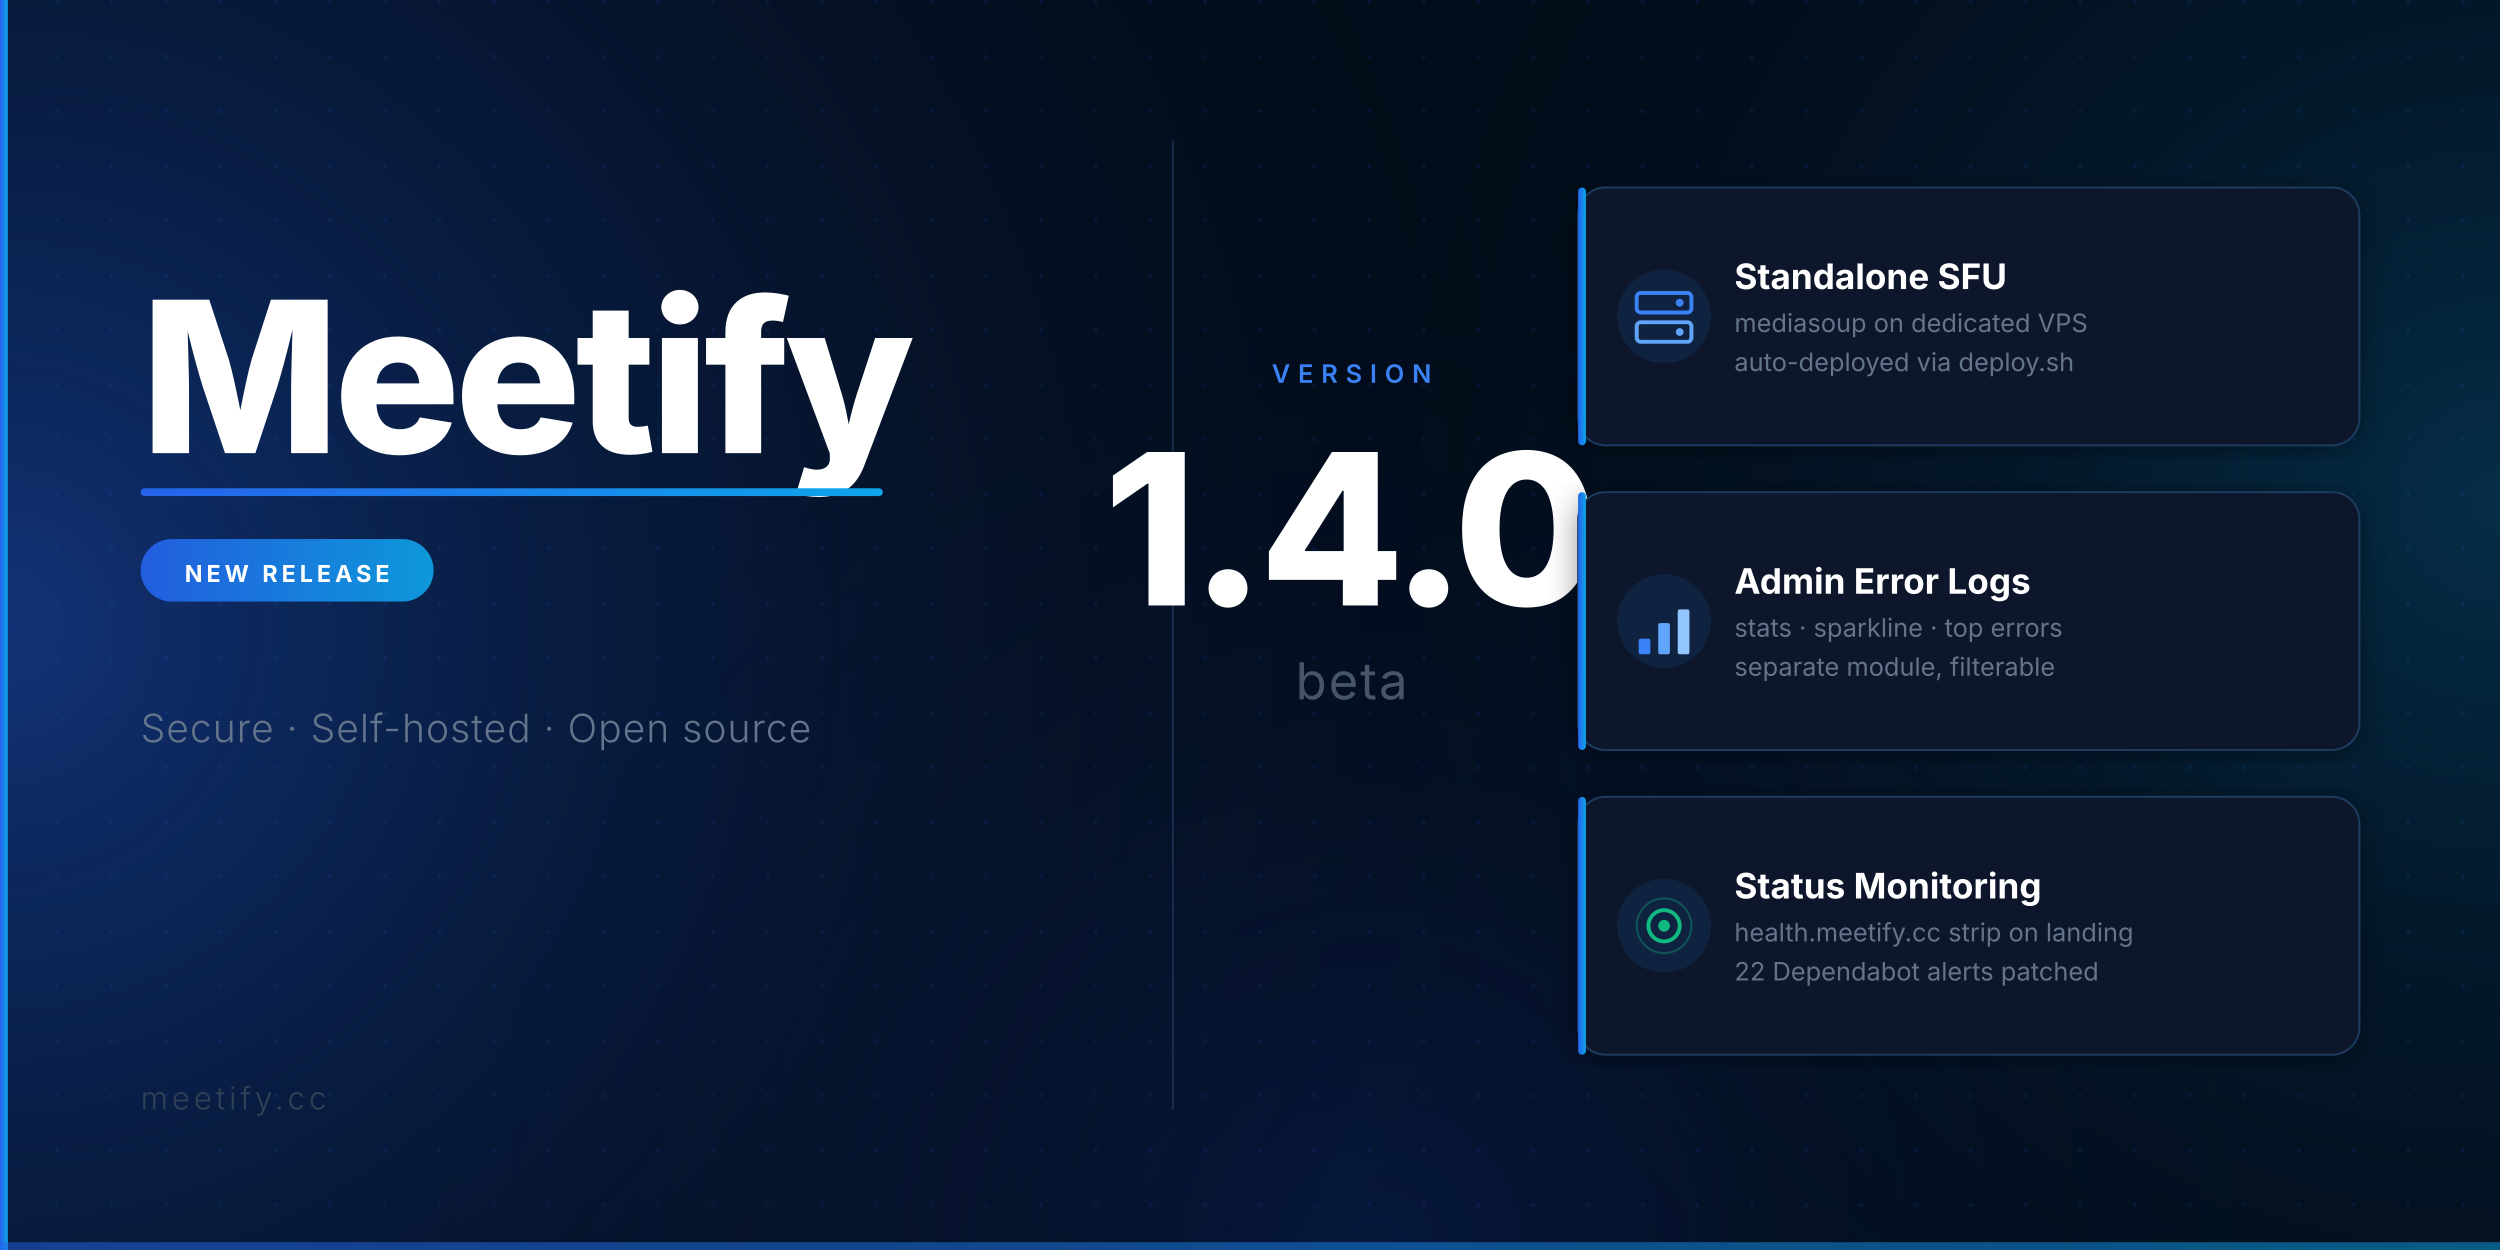
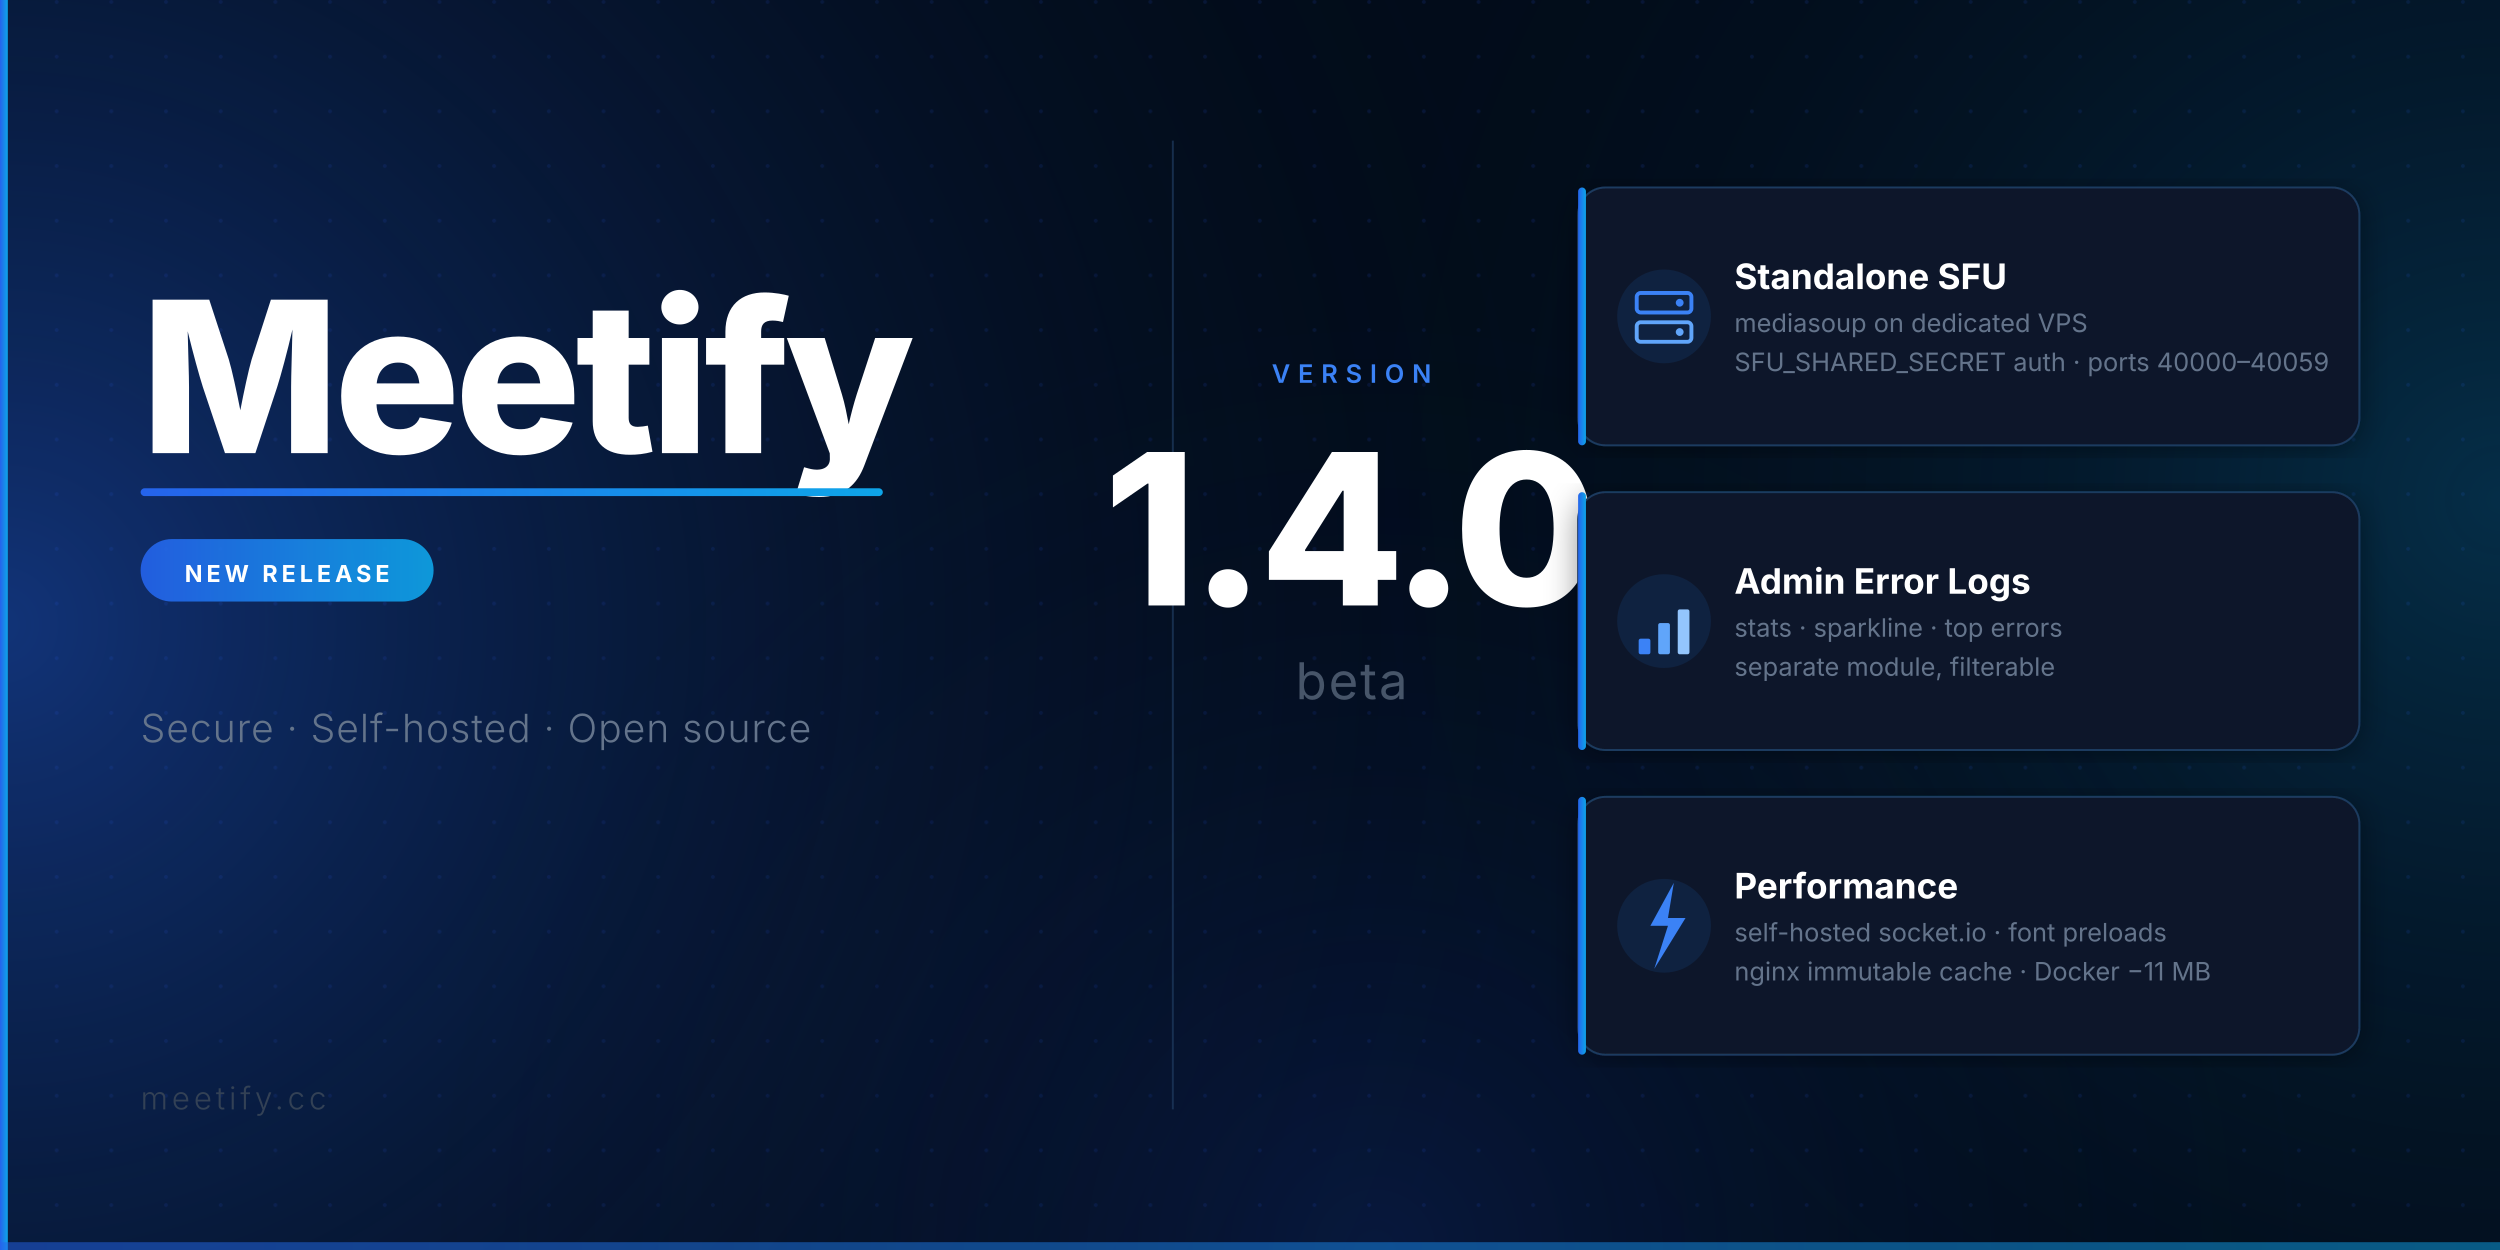
<svg xmlns="http://www.w3.org/2000/svg" viewBox="0 0 1280 640" width="1280" height="640">
  <defs>
    <radialGradient id="gLeft" cx="0%" cy="50%" r="80%" gradientUnits="userSpaceOnUse" x1="0" y1="0" x2="1280" y2="640">
      <stop offset="0%" stop-color="#2563eb" stop-opacity="0.45" />
      <stop offset="100%" stop-color="#020c1a" stop-opacity="0" />
    </radialGradient>
    <radialGradient id="gRight" cx="100%" cy="40%" r="60%" gradientUnits="userSpaceOnUse" x1="0" y1="0" x2="1280" y2="640">
      <stop offset="0%" stop-color="#0ea5e9" stop-opacity="0.22" />
      <stop offset="100%" stop-color="#020c1a" stop-opacity="0" />
    </radialGradient>
    <radialGradient id="gMid" cx="55%" cy="100%" r="50%" gradientUnits="userSpaceOnUse" x1="0" y1="0" x2="1280" y2="640">
      <stop offset="0%" stop-color="#1d4ed8" stop-opacity="0.18" />
      <stop offset="100%" stop-color="#020c1a" stop-opacity="0" />
    </radialGradient>
    <linearGradient id="brand" x1="0" y1="0" x2="1" y2="0">
      <stop offset="0%" stop-color="#2563eb" />
      <stop offset="100%" stop-color="#0ea5e9" />
    </linearGradient>
    <pattern id="dots" x="0" y="0" width="28" height="28" patternUnits="userSpaceOnUse">
      <circle cx="1" cy="1" r="1" fill="#1e40af" opacity="0.18" />
    </pattern>
    <filter id="glow" x="-20%" y="-20%" width="140%" height="140%">
      <feGaussianBlur stdDeviation="18" result="blur" />
      <feComposite in="SourceGraphic" in2="blur" operator="over" />
    </filter>
    <filter id="cardShadow" x="-5%" y="-5%" width="110%" height="110%">
      <feDropShadow dx="0" dy="2" stdDeviation="8" flood-color="#000" flood-opacity="0.4" />
    </filter>
  </defs>
  <rect width="1280" height="640" fill="#020c1a" />
  <rect width="1280" height="640" fill="url(#dots)" />
  <rect width="1280" height="640" fill="url(#gLeft)" />
  <rect width="1280" height="640" fill="url(#gRight)" />
  <rect width="1280" height="640" fill="url(#gMid)" />
  <rect x="0" y="0" width="4" height="640" fill="url(#brand)" />
  <rect x="0" y="636" width="1280" height="4" fill="url(#brand)" opacity="0.5" />
  <text x="72" y="232" font-family="-apple-system, BlinkMacSystemFont, 'Segoe UI', system-ui, sans-serif" font-weight="800" font-size="108" letter-spacing="-3" fill="white">Meetify</text>
  <rect x="72" y="250" width="380" height="4" rx="2" fill="url(#brand)" />
  <rect x="72" y="276" width="150" height="32" rx="16" fill="url(#brand)" opacity="0.9" />
  <text x="147" y="298" text-anchor="middle" font-family="-apple-system, BlinkMacSystemFont, 'Segoe UI', system-ui, sans-serif" font-size="12" font-weight="700" letter-spacing="2" fill="white">NEW RELEASE</text>
  <text x="72" y="380" font-family="-apple-system, BlinkMacSystemFont, 'Segoe UI', system-ui, sans-serif" font-size="20" font-weight="300" fill="#64748b" letter-spacing="0.5">
    Secure · Self-hosted · Open source
  </text>
  <text x="72" y="568" font-family="-apple-system, BlinkMacSystemFont, 'Segoe UI', system-ui, sans-serif" font-size="16" font-weight="300" fill="#334155" letter-spacing="2">meetify.cc</text>
  <rect x="600" y="72" width="1" height="496" fill="#1e3a5f" opacity="0.7" />
  <text x="692" y="196" text-anchor="middle" font-family="-apple-system, BlinkMacSystemFont, 'Segoe UI', system-ui, sans-serif" font-size="13" font-weight="600" letter-spacing="4" fill="#3b82f6">VERSION</text>
  <text x="692" y="310" text-anchor="middle" font-family="-apple-system, BlinkMacSystemFont, 'Segoe UI', system-ui, sans-serif" font-weight="800" font-size="108" letter-spacing="-3" fill="white">1.4.0</text>
  <text x="692" y="358" text-anchor="middle" font-family="-apple-system, BlinkMacSystemFont, 'Segoe UI', system-ui, sans-serif" font-size="26" font-weight="400" fill="#475569" letter-spacing="1">beta</text>
  <rect x="808" y="96" width="400" height="132" rx="14" fill="#0d1829" stroke="#1e3a5f" stroke-width="1" filter="url(#cardShadow)" />
  <rect x="808" y="96" width="4" height="132" rx="2" fill="url(#brand)" />
  <circle cx="852" cy="162" r="24" fill="#0f2240" />
  <rect x="838" y="150" width="28" height="10" rx="2" fill="none" stroke="#3b82f6" stroke-width="2" />
  <rect x="838" y="165" width="28" height="10" rx="2" fill="none" stroke="#60a5fa" stroke-width="2" />
  <circle cx="860" cy="155" r="2" fill="#3b82f6" />
  <circle cx="860" cy="170" r="2" fill="#60a5fa" />
  <text x="888" y="148" font-family="-apple-system, BlinkMacSystemFont, 'Segoe UI', system-ui, sans-serif" font-size="18" font-weight="700" fill="white">Standalone SFU</text>
  <text x="888" y="170" font-family="-apple-system, BlinkMacSystemFont, 'Segoe UI', system-ui, sans-serif" font-size="13" font-weight="400" fill="#64748b">mediasoup on dedicated VPS</text>
-   <text x="888" y="190" font-family="-apple-system, BlinkMacSystemFont, 'Segoe UI', system-ui, sans-serif" font-size="13" font-weight="400" fill="#64748b">auto-deployed via deploy.sh</text>
+   <text x="888" y="190" font-family="-apple-system, BlinkMacSystemFont, 'Segoe UI', system-ui, sans-serif" font-size="13" font-weight="400" fill="#64748b">SFU_SHARED_SECRET auth · ports 40000–40059</text>
  <rect x="808" y="252" width="400" height="132" rx="14" fill="#0d1829" stroke="#1e3a5f" stroke-width="1" filter="url(#cardShadow)" />
  <rect x="808" y="252" width="4" height="132" rx="2" fill="url(#brand)" />
  <circle cx="852" cy="318" r="24" fill="#0f2240" />
  <rect x="839" y="327" width="6" height="8" rx="1" fill="#3b82f6" />
  <rect x="849" y="319" width="6" height="16" rx="1" fill="#60a5fa" />
  <rect x="859" y="312" width="6" height="23" rx="1" fill="#93c5fd" />
  <text x="888" y="304" font-family="-apple-system, BlinkMacSystemFont, 'Segoe UI', system-ui, sans-serif" font-size="18" font-weight="700" fill="white">Admin Error Logs</text>
  <text x="888" y="326" font-family="-apple-system, BlinkMacSystemFont, 'Segoe UI', system-ui, sans-serif" font-size="13" font-weight="400" fill="#64748b">stats · sparkline · top errors</text>
  <text x="888" y="346" font-family="-apple-system, BlinkMacSystemFont, 'Segoe UI', system-ui, sans-serif" font-size="13" font-weight="400" fill="#64748b">separate module, filterable</text>
  <rect x="808" y="408" width="400" height="132" rx="14" fill="#0d1829" stroke="#1e3a5f" stroke-width="1" filter="url(#cardShadow)" />
  <rect x="808" y="408" width="4" height="132" rx="2" fill="url(#brand)" />
  <circle cx="852" cy="474" r="24" fill="#0f2240" />
-   <circle cx="852" cy="474" r="8" fill="none" stroke="#10b981" stroke-width="2" />
-   <circle cx="852" cy="474" r="3" fill="#10b981" />
-   <circle cx="852" cy="474" r="14" fill="none" stroke="#10b981" stroke-width="1" opacity="0.35" />
-   <text x="888" y="460" font-family="-apple-system, BlinkMacSystemFont, 'Segoe UI', system-ui, sans-serif" font-size="18" font-weight="700" fill="white">Status Monitoring</text>
-   <text x="888" y="482" font-family="-apple-system, BlinkMacSystemFont, 'Segoe UI', system-ui, sans-serif" font-size="13" font-weight="400" fill="#64748b">health.meetify.cc strip on landing</text>
-   <text x="888" y="502" font-family="-apple-system, BlinkMacSystemFont, 'Segoe UI', system-ui, sans-serif" font-size="13" font-weight="400" fill="#64748b">22 Dependabot alerts patched</text>
+   <polygon points="857,452 845,474 854,474 847,496 863,470 854,470" fill="#3b82f6" />
+   <text x="888" y="460" font-family="-apple-system, BlinkMacSystemFont, 'Segoe UI', system-ui, sans-serif" font-size="18" font-weight="700" fill="white">Performance</text>
+   <text x="888" y="482" font-family="-apple-system, BlinkMacSystemFont, 'Segoe UI', system-ui, sans-serif" font-size="13" font-weight="400" fill="#64748b">self-hosted socket.io · font preloads</text>
+   <text x="888" y="502" font-family="-apple-system, BlinkMacSystemFont, 'Segoe UI', system-ui, sans-serif" font-size="13" font-weight="400" fill="#64748b">nginx immutable cache · Docker −11 MB</text>
</svg>
